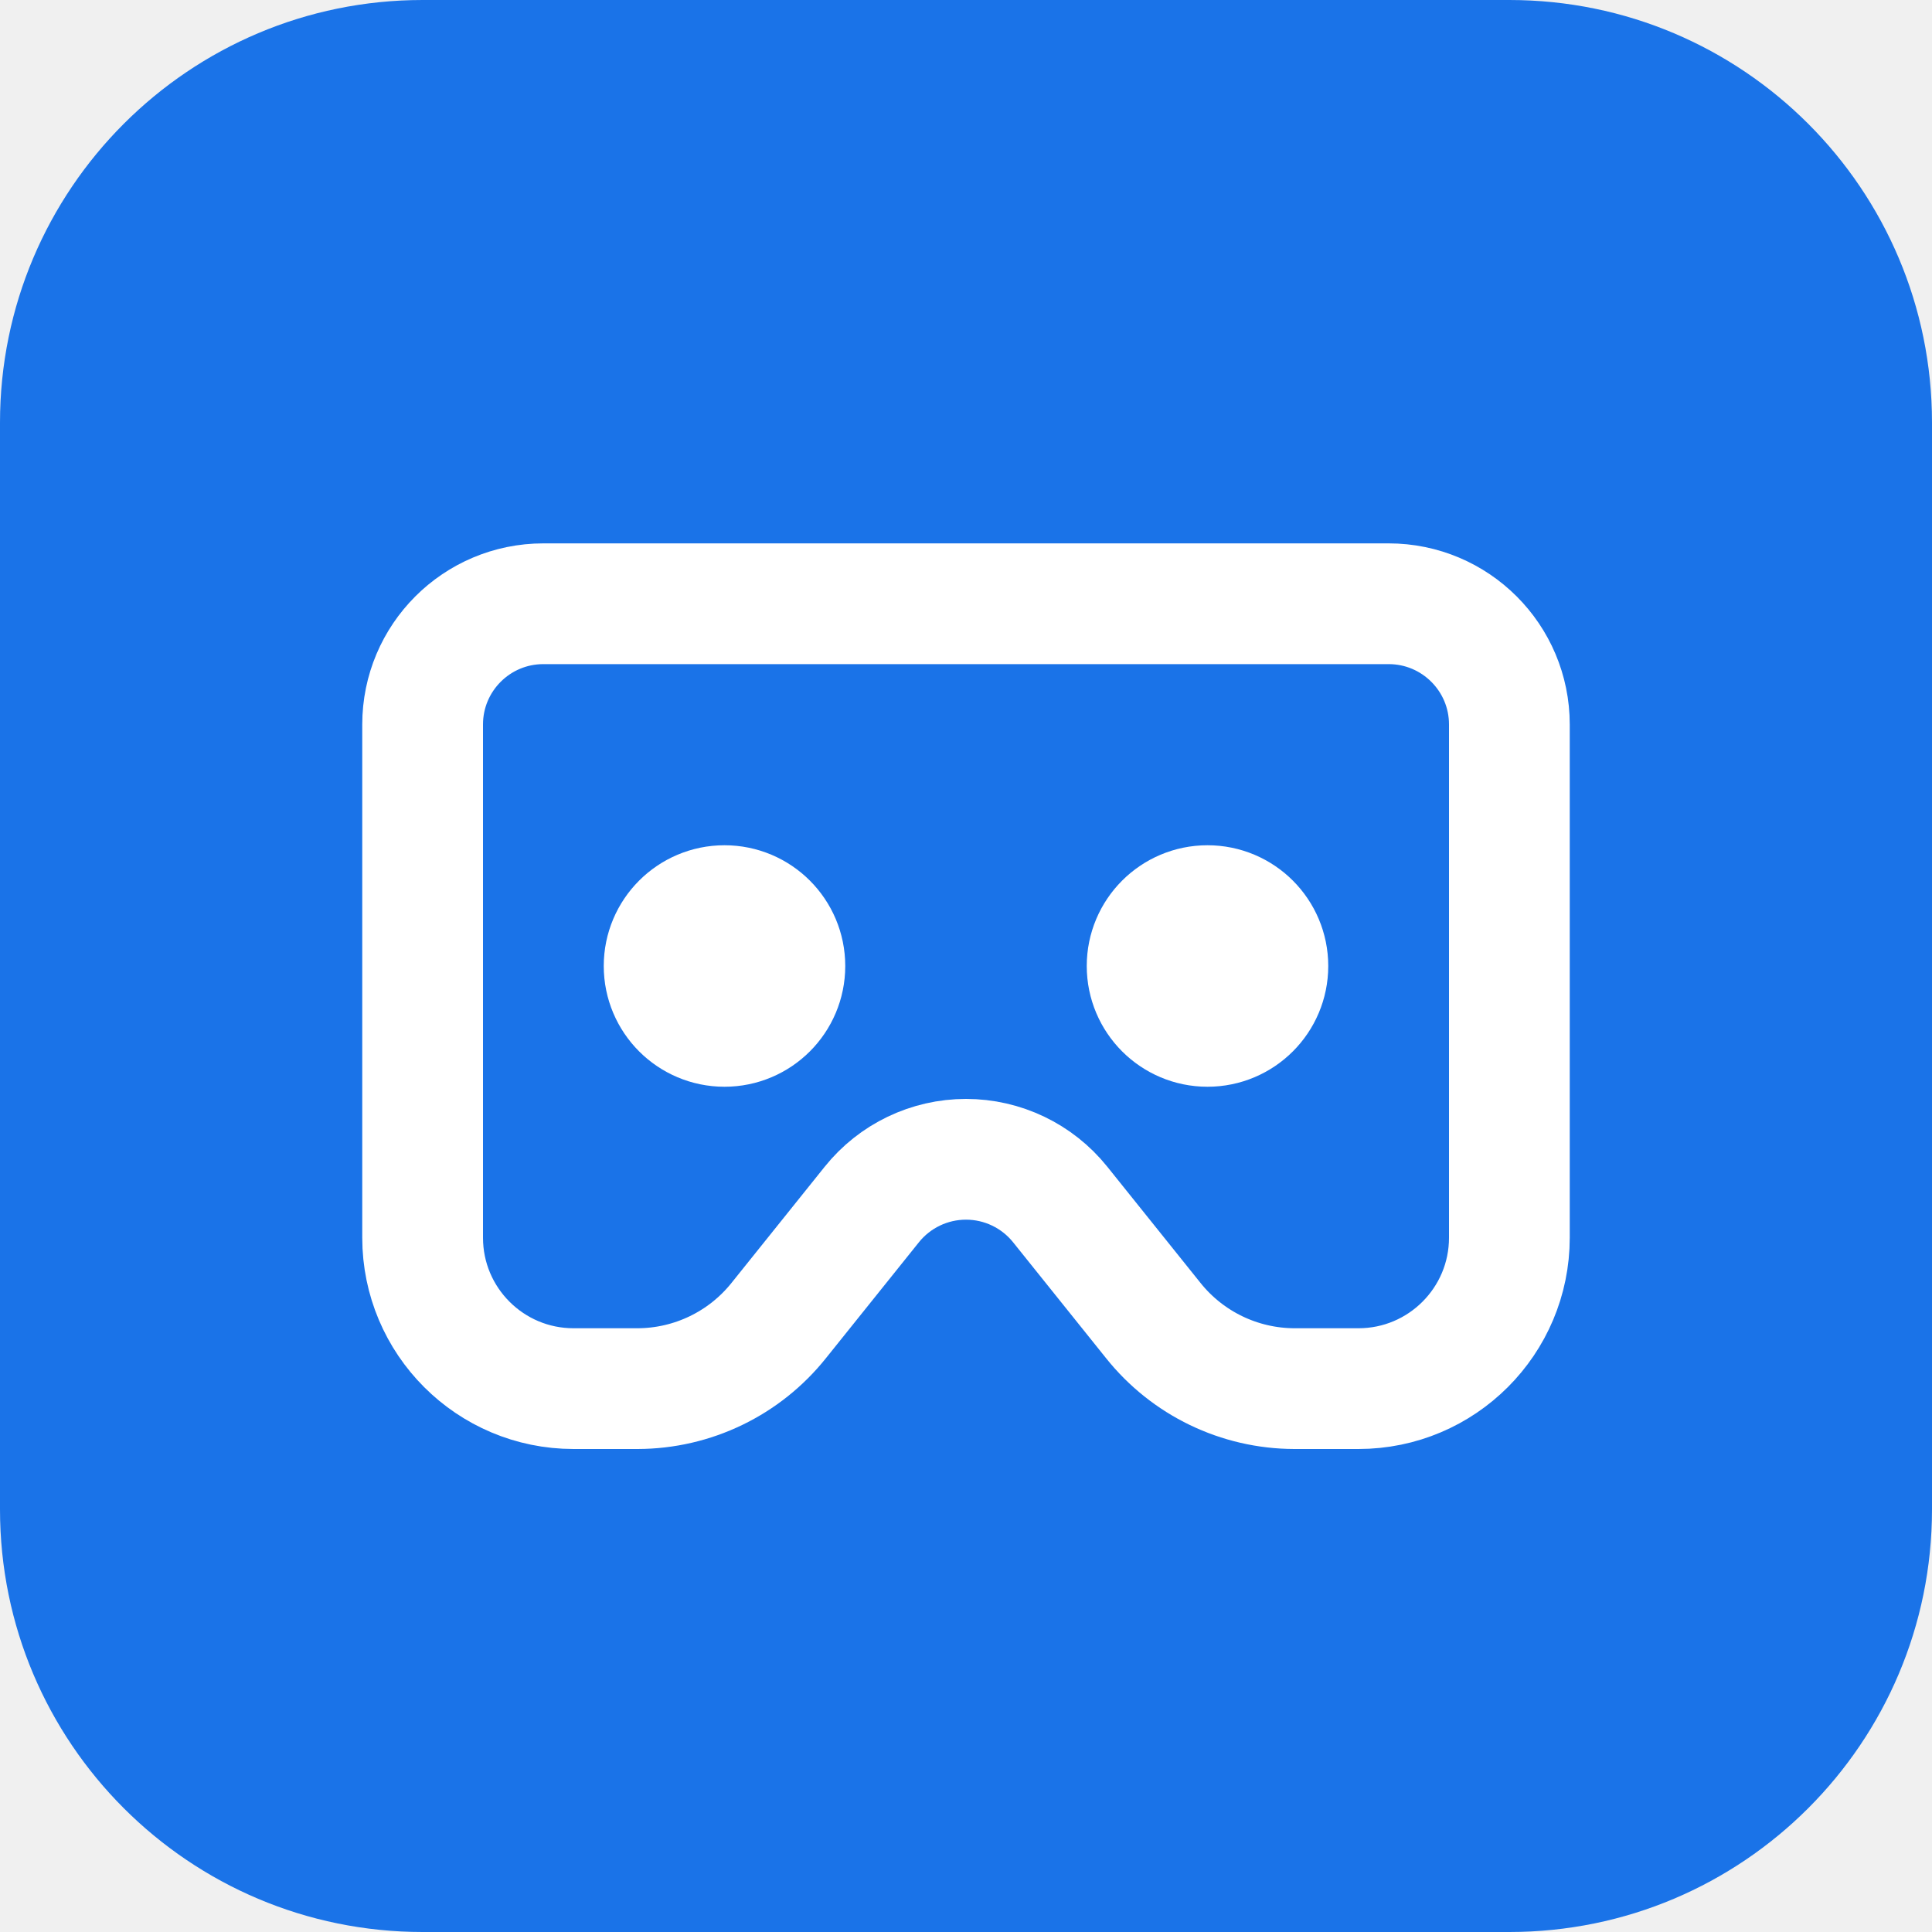
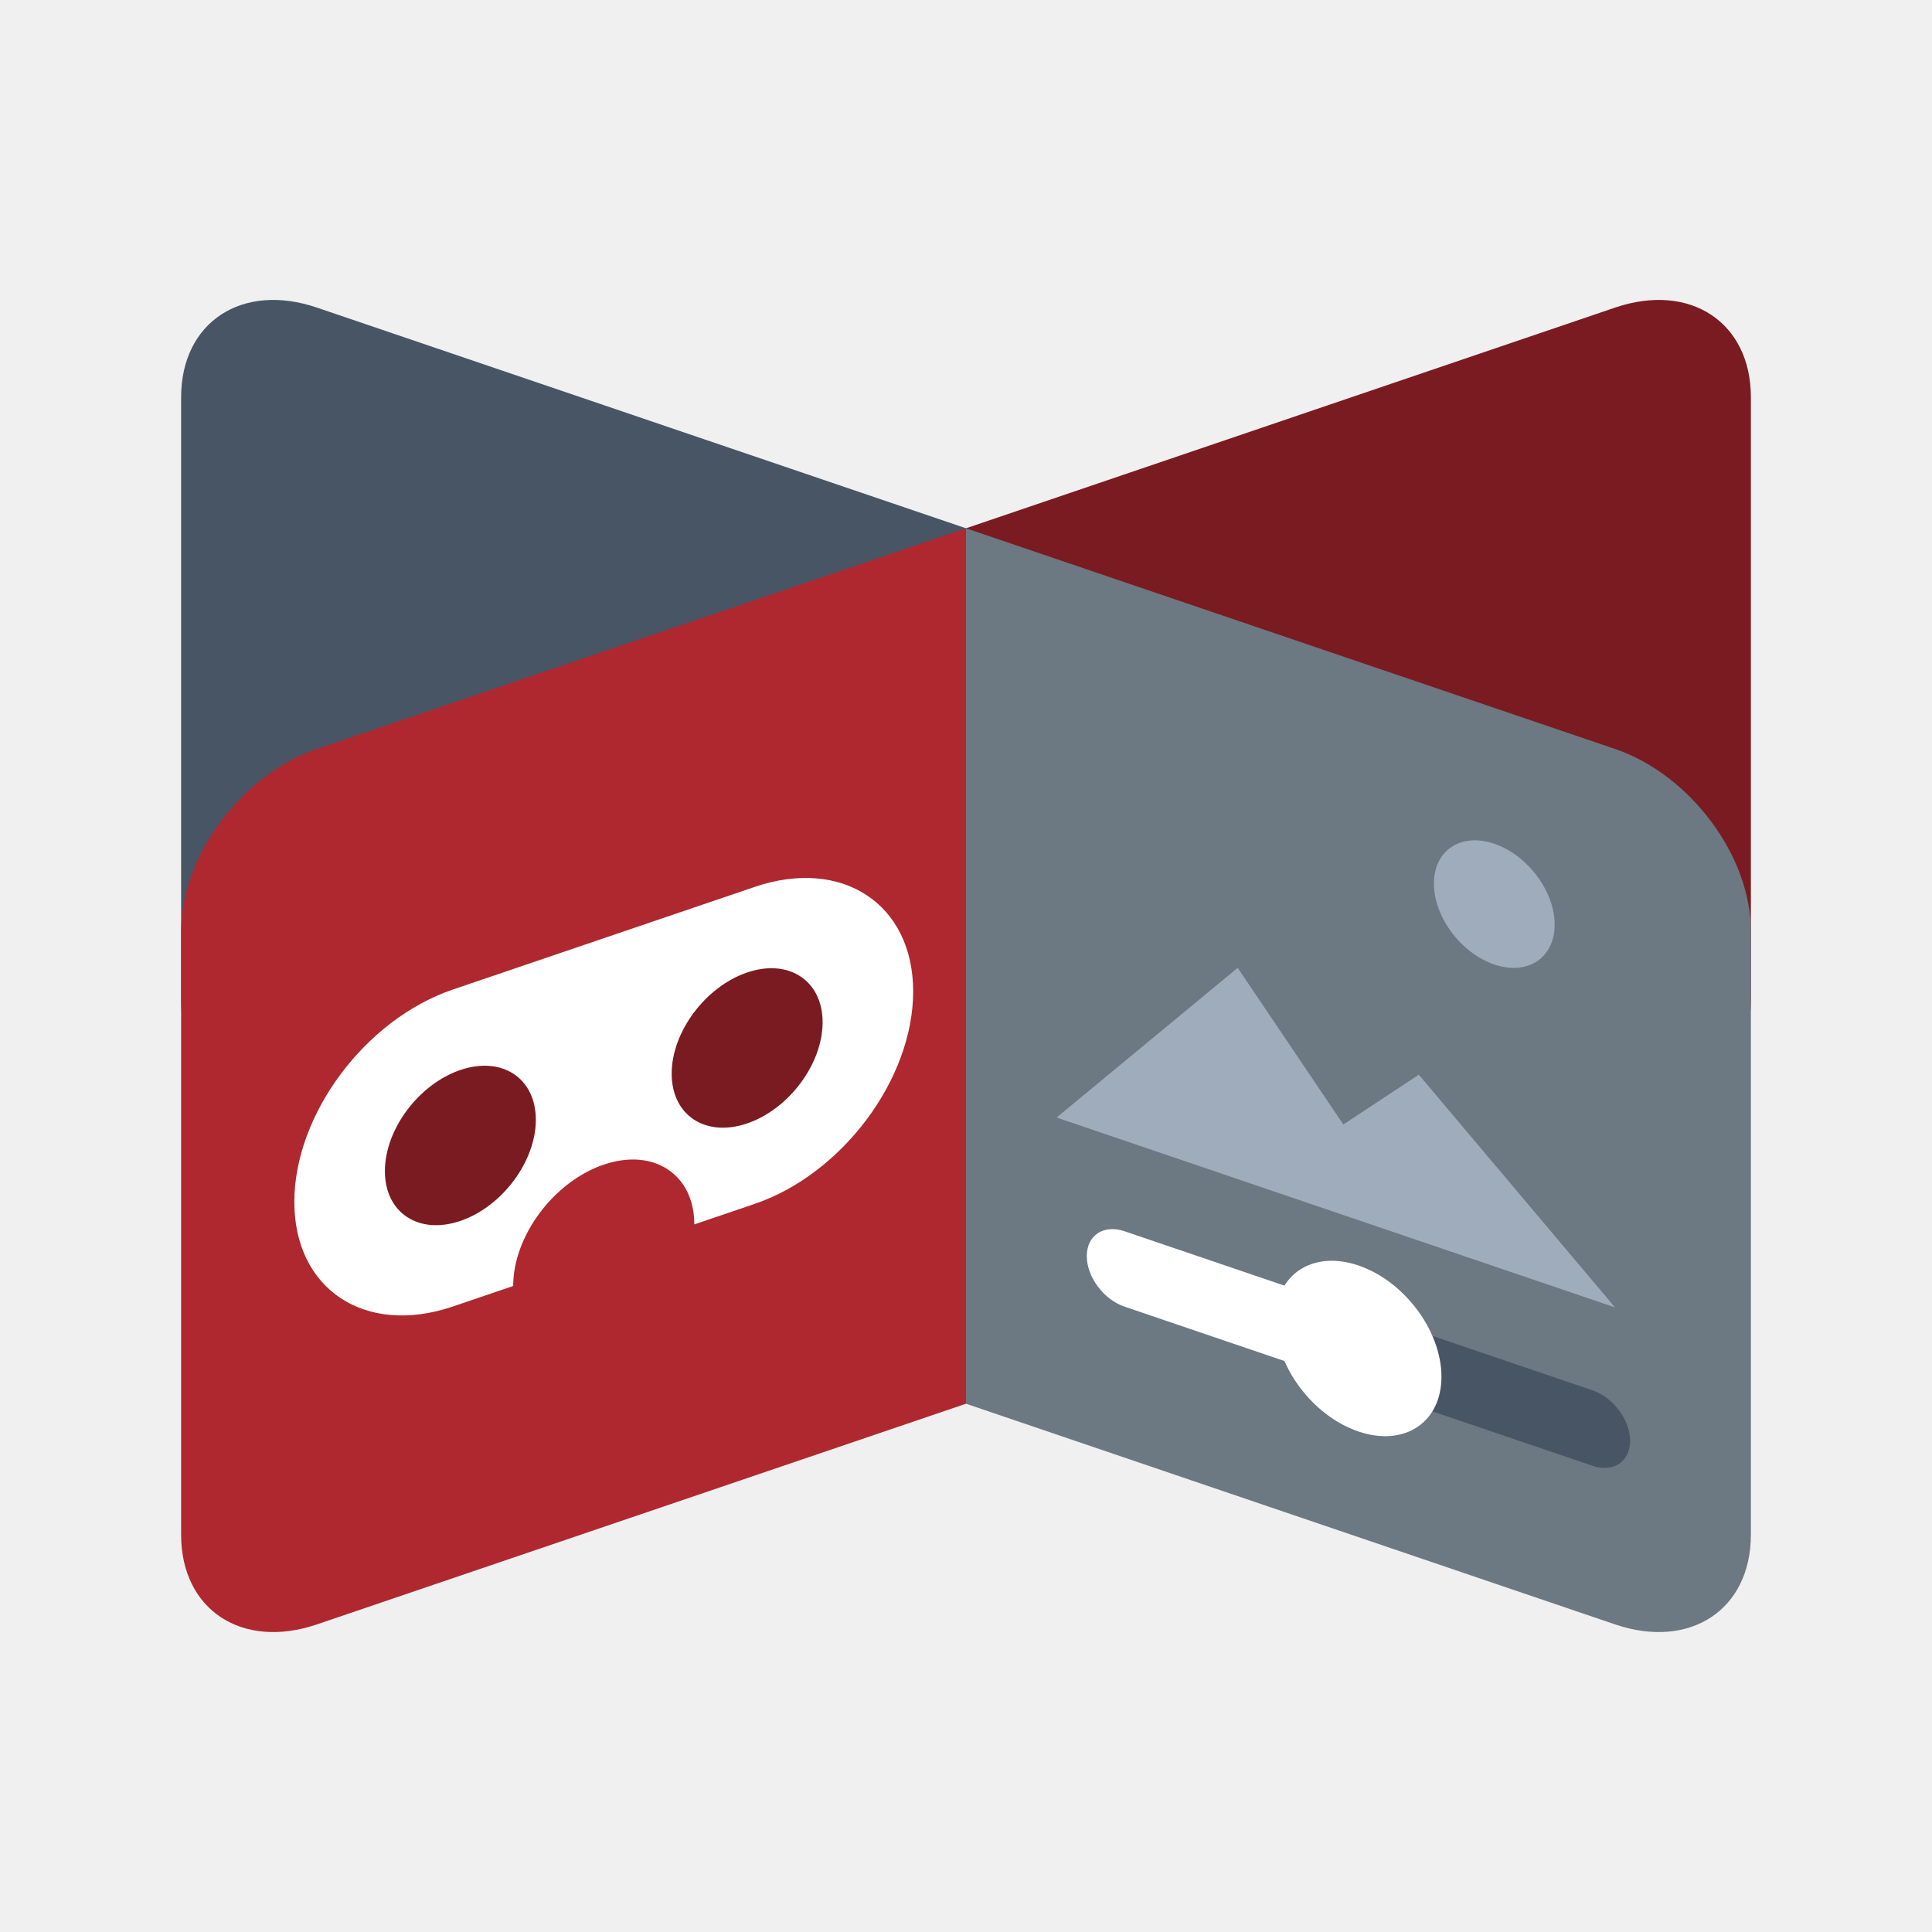
<svg xmlns="http://www.w3.org/2000/svg" viewBox="0 0 128 128">
-   <rect width="128" height="128" rx="28" fill="#1a73e8" />
-   <g transform="translate(16 16) scale(4)" fill="none" stroke="#fff" stroke-width="2" stroke-linecap="round" stroke-linejoin="round">
-     <path d="M3 8v8.5a2.5 2.5 0 0 0 2.5 2.5h1.06a3 3 0 0 0 2.34 -1.13l1.54 -1.92a2 2 0 0 1 3.12 0l1.54 1.92a3 3 0 0 0 2.34 1.13h1.06a2.5 2.5 0 0 0 2.5 -2.5v-8.5a2 2 0 0 0 -2 -2h-14a2 2 0 0 0 -2 2" />
-     <path d="M7 12a1 1 0 1 0 2 0a1 1 0 1 0 -2 0" />
-     <path d="M15 12a1 1 0 1 0 2 0a1 1 0 1 0 -2 0" />
+   <defs>
+     <clipPath id="left">
+       <rect x="0" y="0" width="64" height="128" />
+     </clipPath>
+     <clipPath id="right">
+       <rect x="64" y="0" width="64" height="128" />
+     </clipPath>
+     <rect id="screen" x="12" y="35" width="104" height="58" rx="9" />
+   </defs>
+   <g transform="matrix(1 .34 0 1 0 -21.76)" clip-path="url(#left)">
+     <use href="#screen" fill="#485565" />
+   </g>
+   <g transform="matrix(1 -.34 0 1 0 21.76)" clip-path="url(#right)">
+     <use href="#screen" fill="#7a1b21" />
+   </g>
+   <g transform="matrix(1 .34 0 1 0 -21.76)" clip-path="url(#right)">
+     <use href="#screen" fill="#6c7882" />
+     <path d="M70 72l12-14 7 8 5-5 13 11z" fill="#9eacbb" />
+     <circle cx="99" cy="48" r="4" fill="#9eacbb" />
+     <rect x="72" y="78" width="36" height="5" rx="2.5" fill="#485565" />
+     <rect x="72" y="78" width="18" height="5" rx="2.5" fill="#fff" />
+     <circle cx="90" cy="80.5" r="5.5" fill="#fff" />
+   </g>
+   <g transform="matrix(1 -.34 0 1 0 21.76)" clip-path="url(#left)">
+     <use href="#screen" fill="#af282f" />
+     <path d="M30 54h20a10.5 10.5 0 0 1 0 21h-4a6 6 0 0 0-12 0h-4a10.5 10.5 0 0 1 0-21z" fill="#fff" />
+     <circle cx="30.5" cy="64.5" r="5" fill="#7a1b21" />
+     <circle cx="49.5" cy="64.5" r="5" fill="#7a1b21" />
  </g>
</svg>
